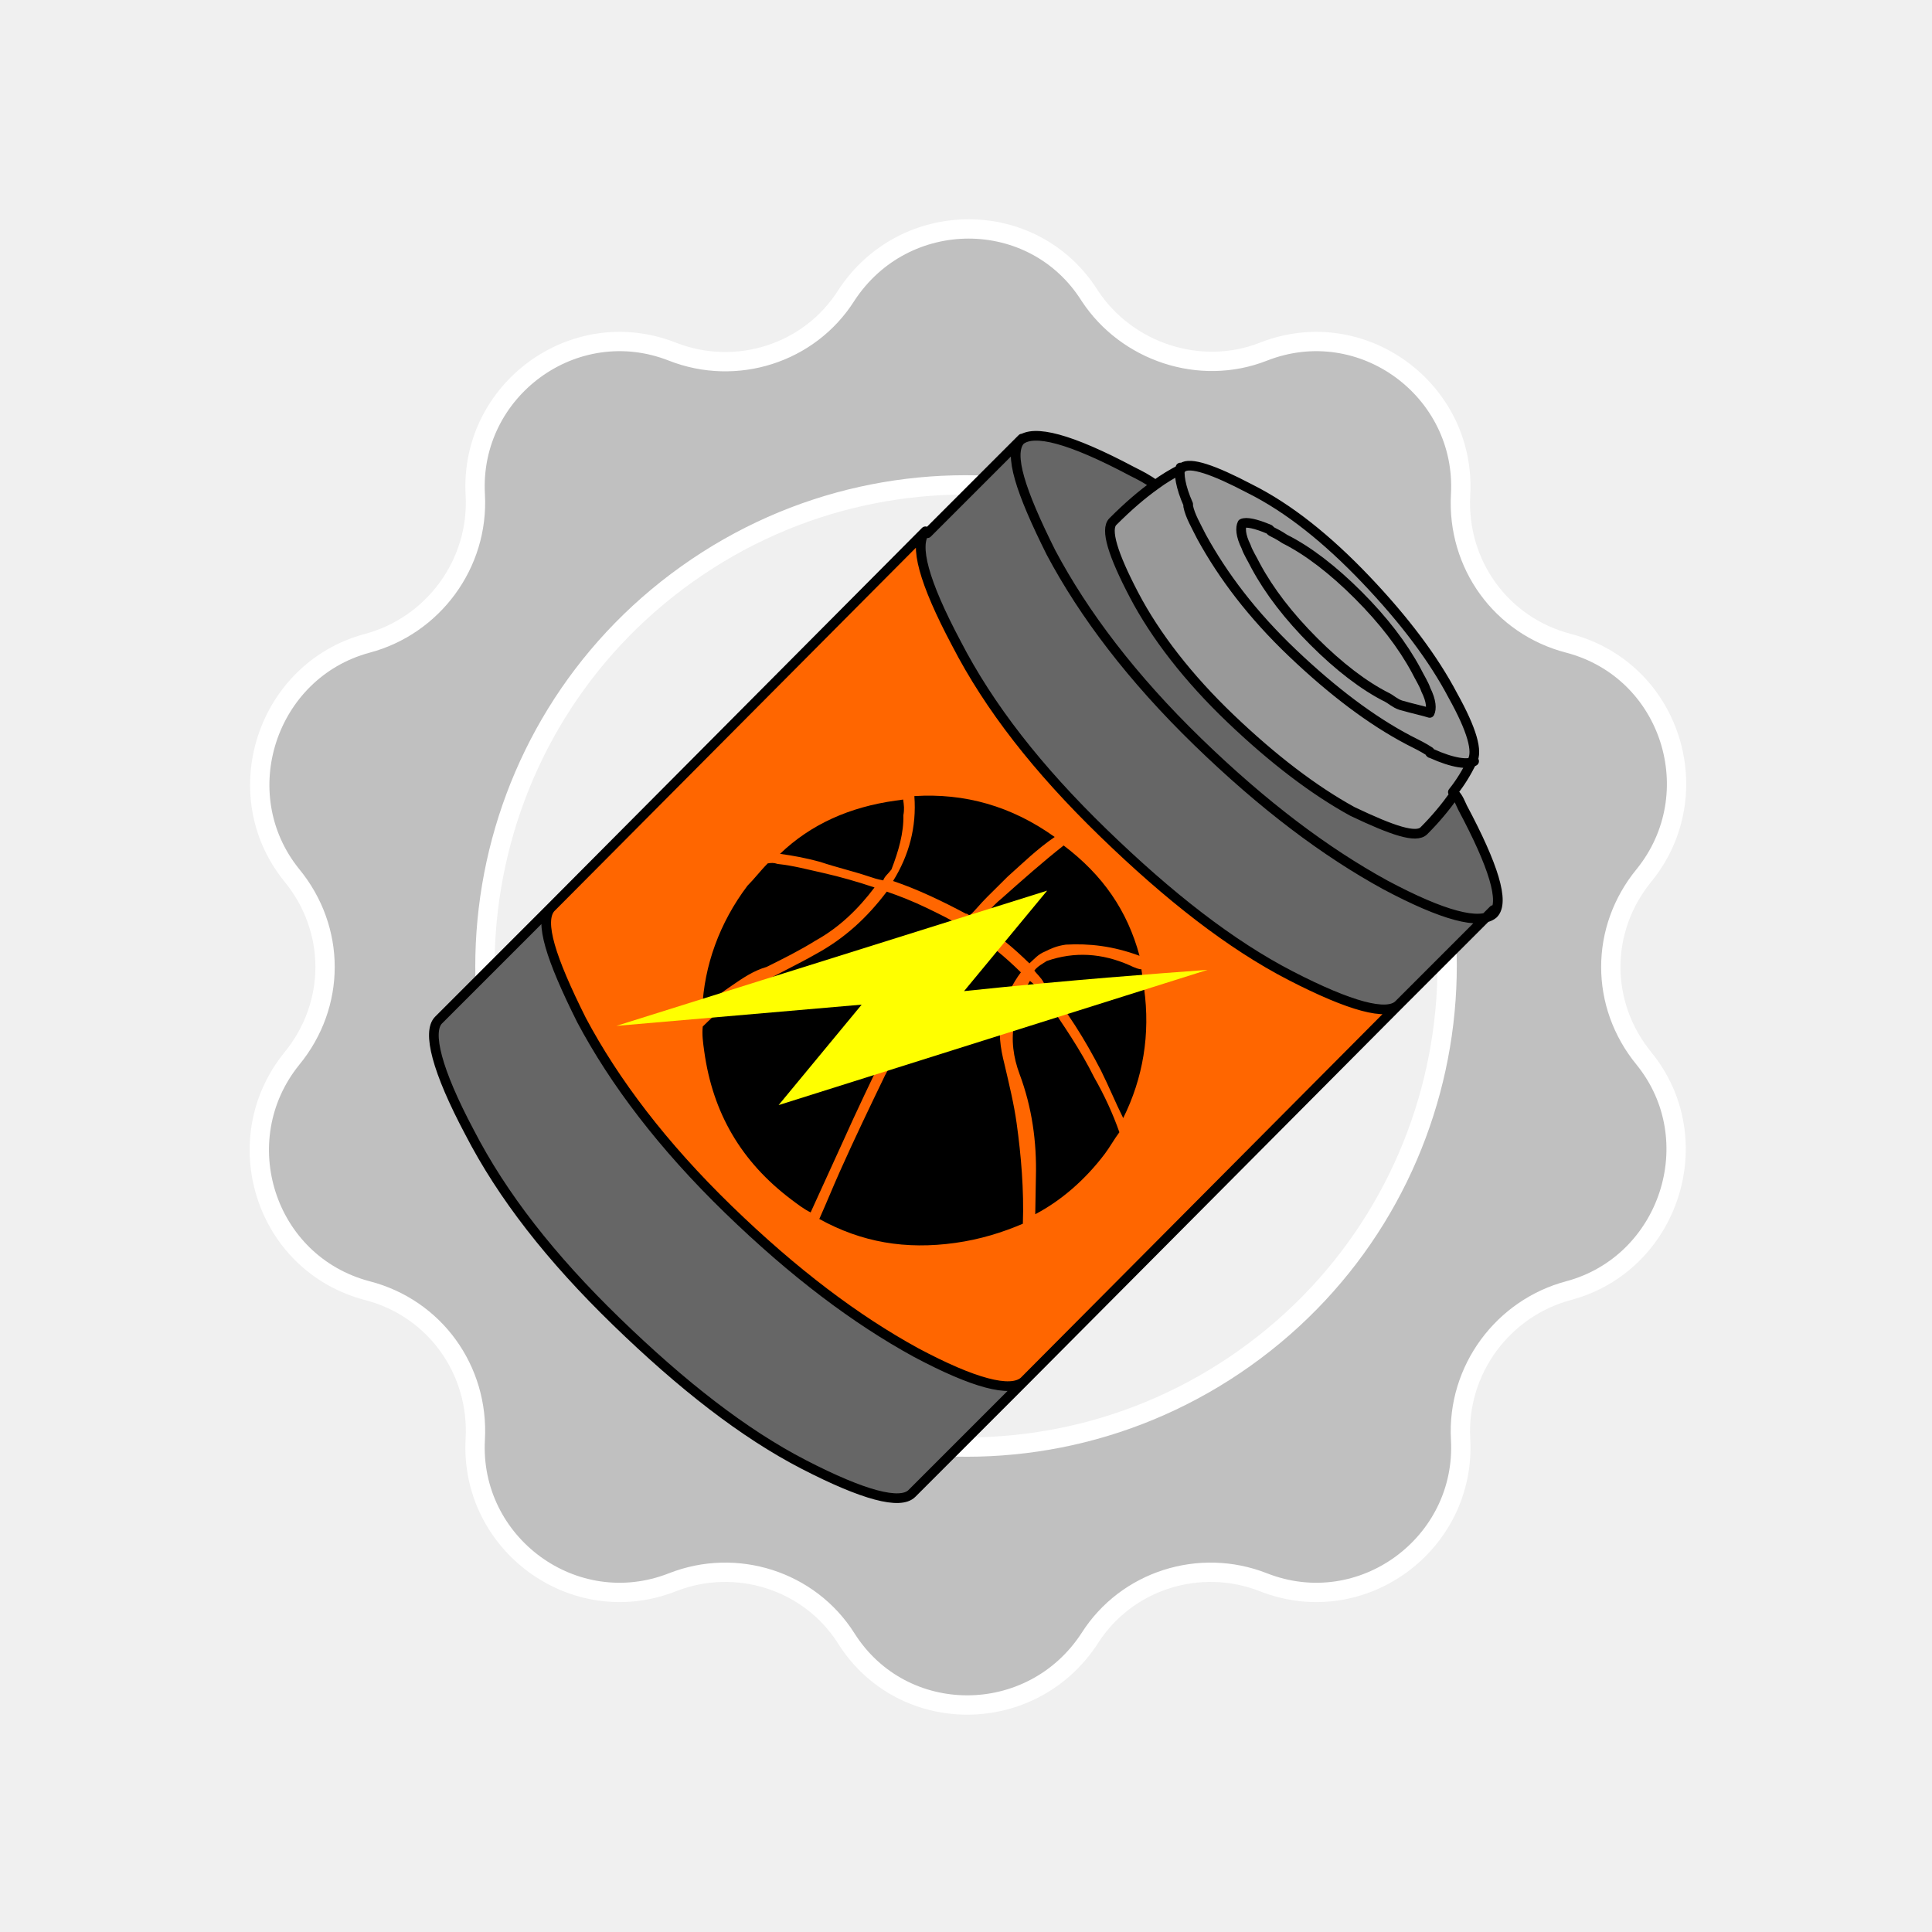
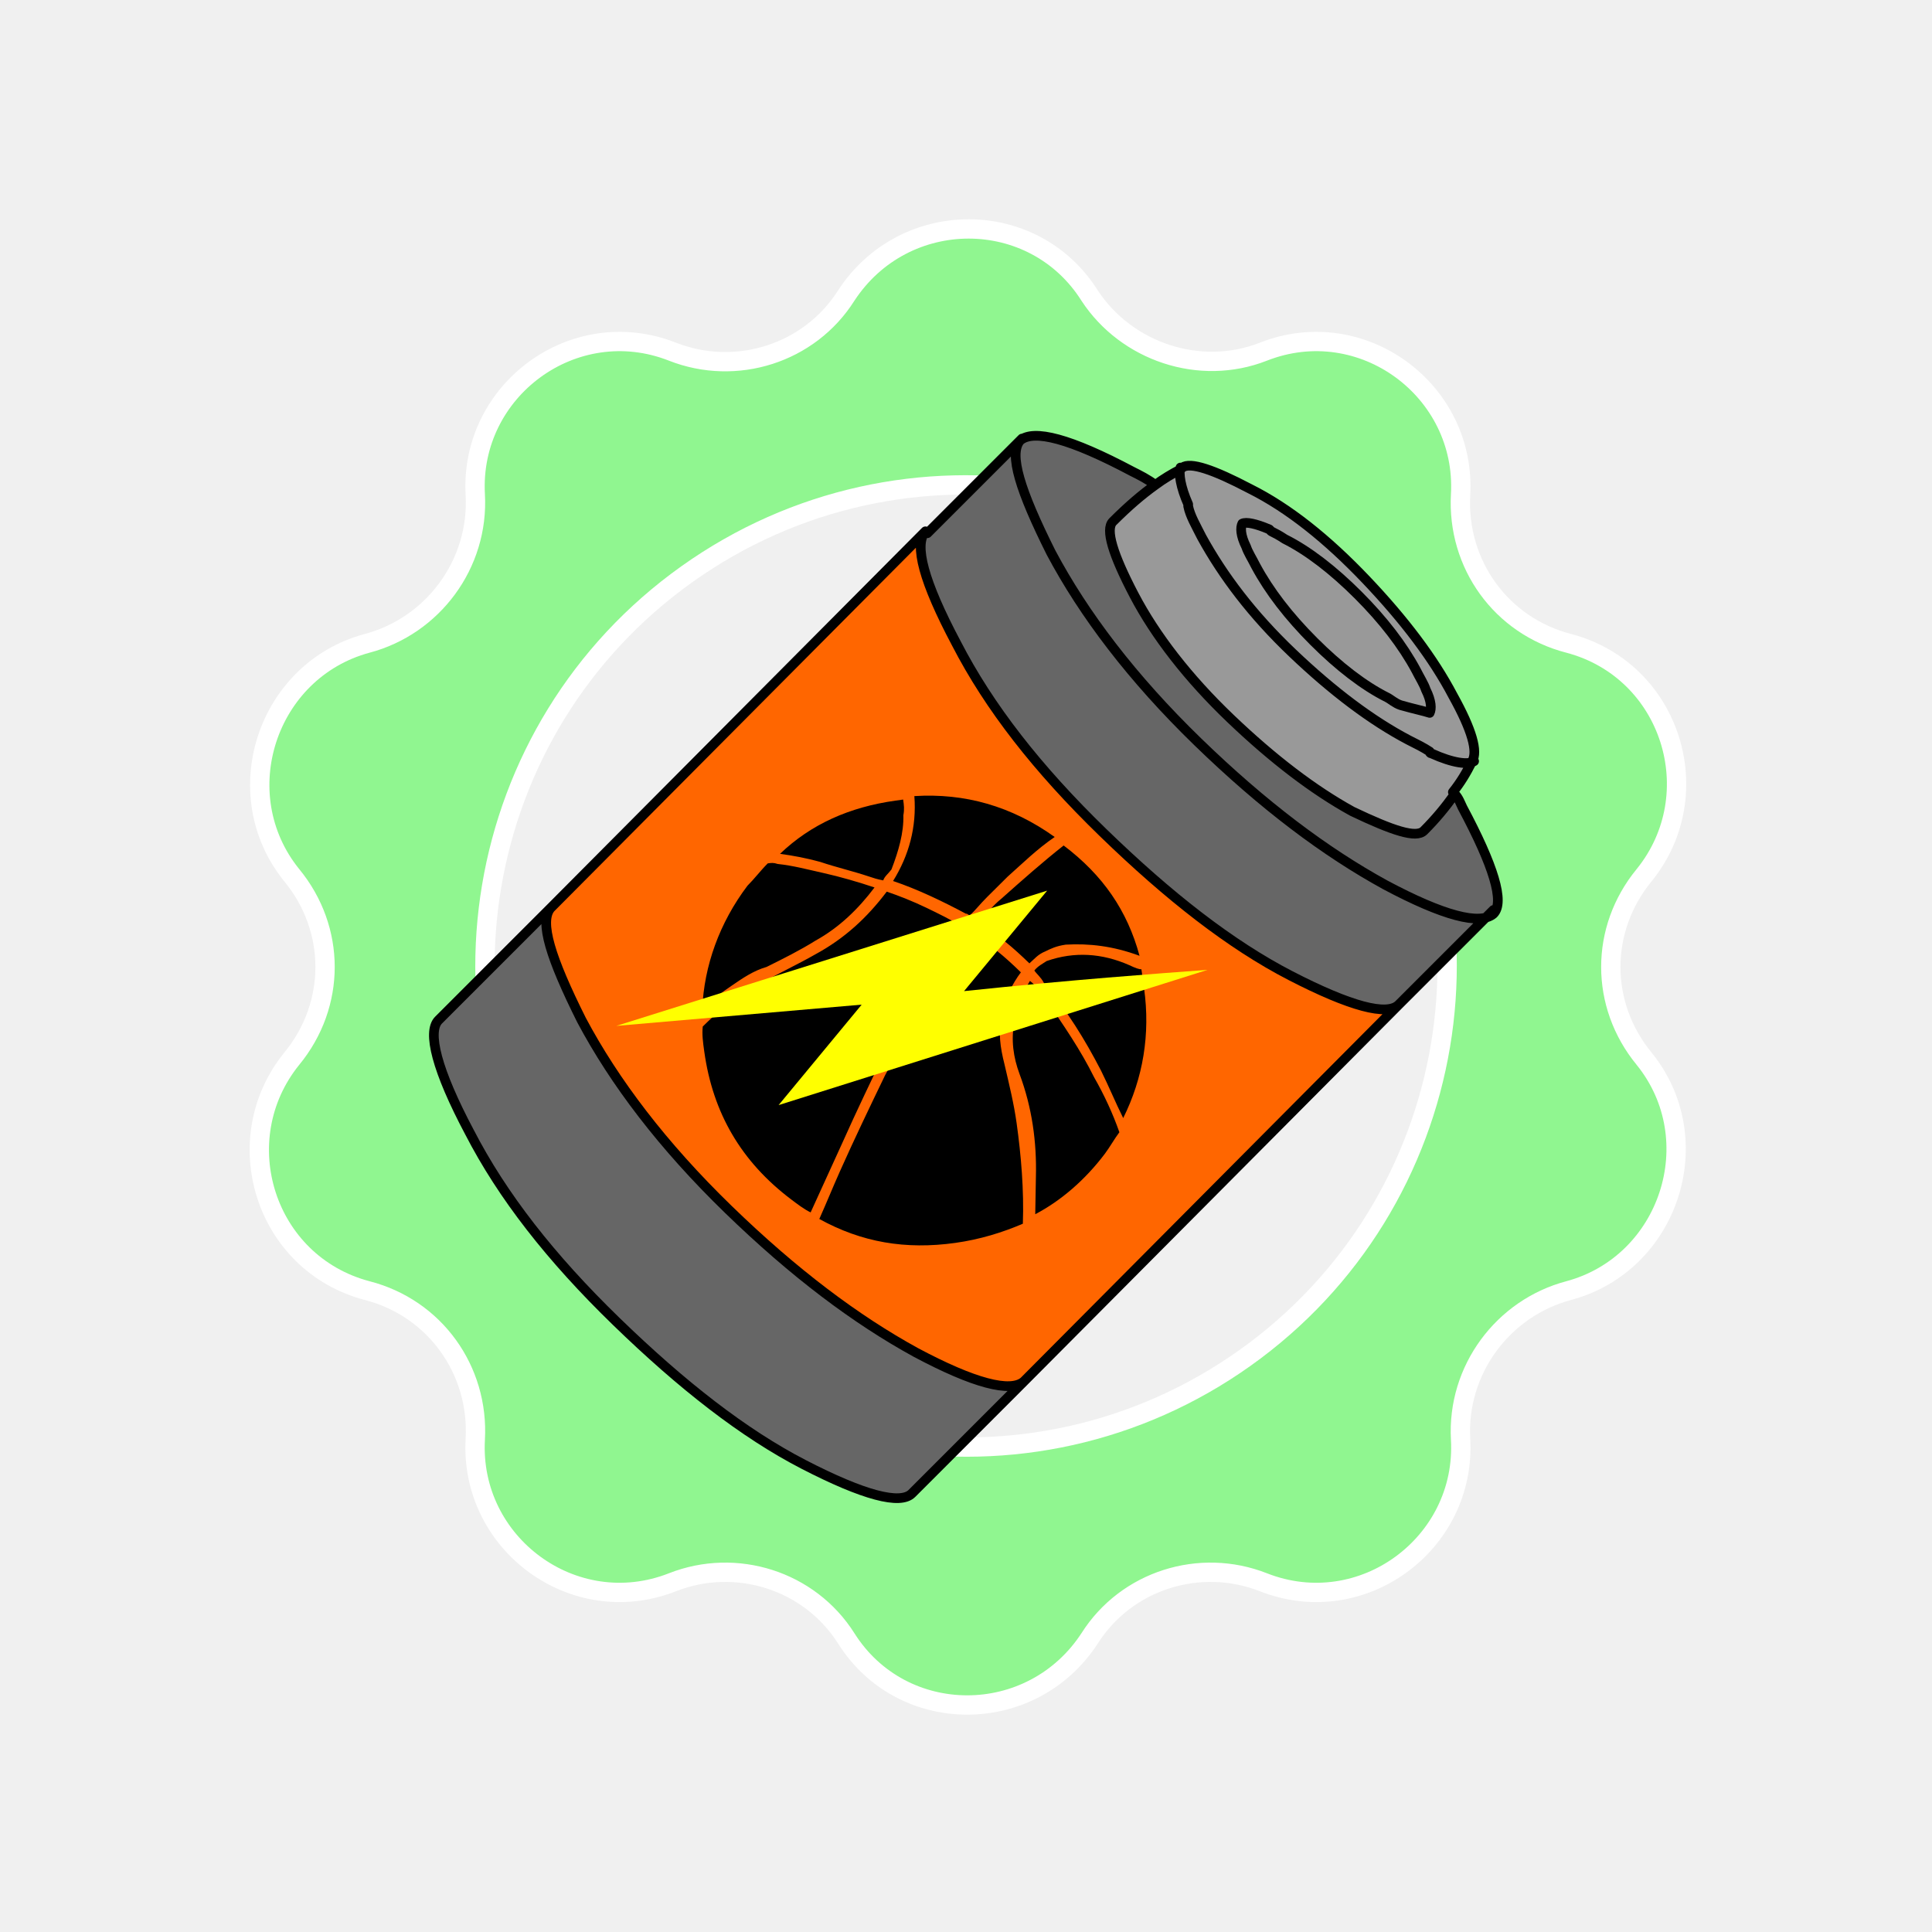
<svg xmlns="http://www.w3.org/2000/svg" width="100" height="100" viewBox="0 0 100 100">
-   <style>.st0{opacity:0.2;} .st1{fill:none;stroke:#FFFFFF;stroke-miterlimit:10;} .st2{fill:#666666;} .st3{fill:#FF6600;} .st4{fill:#999999;} .st5{fill:none;stroke:#000000;stroke-width:0.5;stroke-linecap:round;stroke-linejoin:round;} .st6{fill:#FFFF00;}</style>
+   <style>.st0{opacity:0.4;fill:#00FF00;} .st1{fill:none;stroke:#FFFFFF;stroke-miterlimit:10;} .st2{fill:#666666;} .st3{fill:#FF6600;} .st4{fill:#999999;} .st5{fill:none;stroke:#000000;stroke-width:0.5;stroke-linecap:round;stroke-linejoin:round;} .st6{fill:#FFFF00;}</style>
  <path class="st0" d="M75.3 74.7c-.2-3.6 2.2-6.7 5.6-7.6 5.3-1.4 7.4-7.7 4-12-2.2-2.8-2.2-6.7.1-9.5 3.5-4.2 1.5-10.6-3.8-12-3.4-.9-5.7-4.2-5.5-7.7.3-5.4-5-9.4-10.1-7.5-3.3 1.2-7.1 0-9-3-2.9-4.6-9.6-4.7-12.6-.1-2 3-5.7 4.2-9 2.8-5.1-2-10.5 1.9-10.3 7.3.2 3.6-2.2 6.7-5.6 7.6-5.3 1.4-7.4 7.7-4 12 2.2 2.8 2.2 6.7-.1 9.5-3.5 4.2-1.5 10.6 3.8 12 3.4.9 5.7 4.2 5.5 7.7-.3 5.4 5 9.4 10.1 7.5 3.3-1.2 7.1 0 9 3 2.9 4.6 9.6 4.7 12.6.1 2-3 5.7-4.2 9-2.8 5.1 2 10.6-1.9 10.3-7.3zM29.7 64.5c-8-11.2-5.4-26.8 5.8-34.8 11.2-8 26.8-5.4 34.8 5.8 8 11.2 5.4 26.8-5.8 34.8-11.3 8-26.8 5.4-34.8-5.8z" />
  <path class="st1" d="M65.4 18.2c5.1-2 10.5 2 10.2 7.4-.2 3.6 2.1 6.8 5.6 7.7 5.3 1.4 7.3 7.8 3.9 12-2.3 2.8-2.3 6.7 0 9.5 3.4 4.2 1.3 10.6-3.9 12-3.4.9-5.8 4.1-5.6 7.7.3 5.4-5.1 9.4-10.2 7.4-3.3-1.3-7.1-.1-9 2.9-3 4.6-9.7 4.6-12.6 0-1.9-3-5.7-4.2-9-2.9-5.1 2-10.5-2-10.2-7.4.2-3.6-2.1-6.8-5.6-7.7-5.3-1.4-7.3-7.8-3.9-12 2.3-2.8 2.3-6.7 0-9.5-3.4-4.2-1.3-10.6 3.9-12 3.4-.9 5.8-4.1 5.6-7.7-.3-5.4 5.1-9.4 10.2-7.4 3.3 1.3 7.1.1 9-2.9 3-4.6 9.7-4.6 12.6 0 1.9 2.9 5.7 4.2 9 2.9z" />
  <ellipse transform="rotate(-35.462 50 49.996)" class="st1" cx="50" cy="50" rx="24.9" ry="24.9" />
  <g>
    <g id="Layer2_0_FILL_1_">
      <path class="st2" d="M28.5 47l-5.8 5.8c-.6.6-.1 2.6 1.6 5.8 1.7 3.2 4.2 6.5 7.6 9.8 3.4 3.3 6.6 5.7 9.7 7.4 3.1 1.6 5 2.1 5.6 1.5l5.8-5.8c-.7.6-2.5.1-5.6-1.5-3.1-1.6-6.3-4.1-9.7-7.4-3.4-3.3-5.9-6.5-7.6-9.8-1.6-3.2-2.2-5.1-1.6-5.8m26-18.5c-1.7-3.2-2.2-5.1-1.6-5.8L48 27.6c-.6.6 0 2.6 1.6 5.8 1.7 3.2 4.2 6.5 7.6 9.8s6.6 5.7 9.7 7.4c3.1 1.6 4.9 2.1 5.6 1.5l4.9-4.9c-.7.6-2.5.1-5.6-1.5-3.1-1.6-6.3-4.1-9.7-7.4-3.4-3.3-5.9-6.6-7.6-9.8m5.3-3.4c-.4-.3-.8-.5-1.2-.7-3.2-1.7-5.1-2.2-5.8-1.6-.6.7 0 2.6 1.6 5.8 1.7 3.2 4.2 6.5 7.6 9.8 3.4 3.3 6.6 5.7 9.7 7.4 3 1.6 4.9 2.1 5.6 1.5.6-.6 0-2.5-1.6-5.5-.1-.2-.2-.5-.4-.7-.5.7-1 1.3-1.6 1.9-.4.4-1.6 0-3.7-1-2-1.1-4.1-2.7-6.3-4.8-2.2-2.1-3.9-4.3-5-6.4-1.1-2.1-1.5-3.4-1.1-3.8.8-.8 1.5-1.4 2.2-1.9z" />
      <path class="st3" d="M66.9 50.5c-3.1-1.6-6.3-4.1-9.7-7.4s-5.9-6.5-7.6-9.8c-1.7-3.2-2.2-5.1-1.6-5.8L28.5 47c-.6.7 0 2.6 1.6 5.8 1.7 3.2 4.2 6.5 7.6 9.8 3.4 3.3 6.6 5.7 9.7 7.4 3 1.6 4.9 2.1 5.6 1.5L72.4 52c-.6.6-2.5.1-5.5-1.5z" />
      <path class="st4" d="M61.2 24.3c-.2.3 0 .9.4 1.9v.1c.2.5.4 1 .7 1.6 1 2 2.6 4 4.7 6s4.1 3.5 6 4.5c.4.2.8.4 1.1.6.1 0 .1 0 .1.1 1.1.5 1.9.6 2.2.4.3-.5-.1-1.6-1-3.4-1-1.9-2.5-3.9-4.5-6s-4-3.7-6-4.7c-2.1-1.1-3.2-1.4-3.7-1.1m6.7 8.8c-1.3-1.3-2.3-2.6-3-3.9-.2-.4-.4-.7-.5-1-.3-.6-.3-1-.2-1.2.2-.1.7 0 1.4.3l.1.1c.2.1.4.2.7.4 1.2.6 2.5 1.6 3.8 2.9 1.3 1.3 2.3 2.6 3 3.9.2.4.4.7.5 1 .3.6.3 1 .2 1.2-.2.1-.7 0-1.4-.2l-.1-.1c-.2-.1-.4-.2-.7-.4-1.2-.7-2.5-1.7-3.8-3m-3-3.9c.7 1.3 1.7 2.6 3 3.9 1.3 1.3 2.6 2.3 3.8 2.9.3.1.5.3.7.4l.1.1c.7.3 1.2.4 1.4.2.1-.2 0-.6-.2-1.2-.1-.3-.3-.6-.5-1-.7-1.3-1.7-2.6-3-3.9-1.3-1.3-2.6-2.3-3.8-2.9-.3-.1-.5-.3-.7-.4l-.1-.1c-.7-.3-1.2-.4-1.4-.3-.1.2 0 .6.2 1.2.1.4.3.7.5 1.1m-5.1-4.1c-.8.5-1.5 1.1-2.1 1.8-.4.4 0 1.7 1.1 3.8 1.1 2.1 2.8 4.3 5 6.4 2.2 2.1 4.3 3.7 6.3 4.8 2 1.1 3.2 1.4 3.7 1 .6-.6 1.1-1.2 1.6-1.9.3-.5.7-1 1-1.6-.3.2-1.1.1-2.2-.4 0 0-.1 0-.1-.1-.3-.2-.7-.4-1.1-.6-1.9-1-3.9-2.5-6-4.5s-3.6-4-4.7-6c-.3-.6-.6-1.1-.7-1.6v-.1c-.4-.9-.5-1.6-.4-1.9-.5.3-.9.6-1.4.9z" />
    </g>
    <path id="Layer2_0_1_STROKES_2_" class="st5" d="M59.8 25.1c-.4-.3-.8-.5-1.2-.7-3.2-1.7-5.1-2.2-5.8-1.6-.6.7 0 2.6 1.6 5.8 1.7 3.2 4.2 6.5 7.6 9.8 3.4 3.3 6.6 5.7 9.7 7.4 3 1.6 4.9 2.1 5.6 1.5.6-.6 0-2.5-1.6-5.5-.1-.2-.2-.5-.4-.7-.5.7-1 1.3-1.6 1.9-.4.4-1.6 0-3.7-1-2-1.1-4.1-2.7-6.3-4.8-2.2-2.1-3.9-4.3-5-6.4-1.1-2.1-1.5-3.4-1.1-3.8.8-.8 1.5-1.4 2.2-1.9.4-.3.9-.6 1.3-.8l.1-.1c.4-.3 1.6.1 3.5 1.1 2 1 4 2.6 6 4.7s3.5 4.1 4.5 6c1 1.8 1.3 2.9 1 3.4-.3.6-.6 1.1-1 1.6m1.1-1.6c-.3.2-1.1.1-2.2-.4 0 0-.1 0-.1-.1-.3-.2-.7-.4-1.1-.6-1.9-1-3.9-2.5-6-4.5s-3.6-4-4.7-6c-.3-.6-.6-1.1-.7-1.6v-.1c-.4-.9-.5-1.6-.4-1.9M72.4 52c-.6.6-2.5.1-5.6-1.5-3.1-1.6-6.3-4.1-9.7-7.4s-5.9-6.5-7.6-9.8c-1.7-3.2-2.2-5.1-1.6-5.8L28.5 47c-.6.7 0 2.6 1.6 5.8 1.7 3.2 4.2 6.5 7.6 9.8 3.4 3.3 6.6 5.7 9.7 7.4 3 1.6 4.9 2.1 5.6 1.5L72.4 52l4.9-4.9M53 71.5l-5.8 5.8c-.6.6-2.5.1-5.6-1.5-3.1-1.6-6.3-4.1-9.7-7.4-3.4-3.3-5.9-6.5-7.6-9.8-1.7-3.2-2.2-5.2-1.6-5.8l5.8-5.8M48 27.6l4.9-4.9" />
    <path id="Layer2_0_2_STROKES_2_" class="st5" d="M72.5 36.5c-.3-.1-.5-.3-.7-.4-1.2-.6-2.5-1.6-3.8-2.9-1.3-1.3-2.3-2.6-3-3.9-.2-.4-.4-.7-.5-1-.3-.6-.3-1-.2-1.2.2-.1.7 0 1.4.3l.1.1c.2.1.4.2.7.4 1.2.6 2.5 1.6 3.8 2.9 1.3 1.3 2.3 2.6 3 3.9.2.4.4.7.5 1 .3.6.3 1 .2 1.2-.3-.1-.8-.2-1.5-.4z" />
    <g>
      <path d="M45.265 45.935c-.848-.286-1.794-.557-2.628-.744-.834-.185-1.568-.386-2.388-.473-.213-.07-.312-.057-.51-.03-.355.353-.696.804-1.05 1.156-1.45 1.92-2.248 4.15-2.34 6.385.44-.465.993-.845 1.545-1.225.553-.38 1.106-.76 1.785-.956.85-.422 1.7-.843 2.536-1.364 1.218-.675 2.197-1.62 3.05-2.748m8.89 5.826c-.253-.367-.507-.736-.845-.99-.412.662-.626 1.298-.812 2.13-.173.934-.048 1.825.274 2.69.645 1.726.894 3.51.846 5.333-.016.608-.018 1.315-.034 1.923 1.317-.688 2.58-1.773 3.602-3.128.255-.338.497-.776.753-1.115-.338-.962-.773-1.91-1.308-2.846-.702-1.417-1.59-2.706-2.476-3.996m4.29-1.81c-1.397-.612-2.825-.716-4.27-.21-.184.126-.467.266-.637.492.125.184.35.355.492.638 1.21 1.446 2.126 2.934 2.955 4.534.422.85.73 1.615 1.152 2.465 1.024-2.063 1.413-4.338 1.08-6.715-.04-.297-.082-.594-.138-.99-.1.013-.31-.058-.635-.215m-7.357-3.516l1.064-1.057c.808-.72 1.517-1.424 2.44-2.057-2.245-1.605-4.66-2.278-7.264-2.116.123 1.598-.278 3.068-1.102 4.395 1.27.427 2.57 1.053 3.77 1.693.1-.013.113.086.212.072.27-.24.525-.578.88-.93m.72.1c-.453.367-.794.818-1.135 1.27.99.568 1.793 1.264 2.61 2.058.27-.24.44-.465.822-.62.284-.14.567-.28 1.062-.35 1.2-.066 2.43.065 3.816.578-.63-2.334-1.896-4.177-3.928-5.71-1.092.86-2.17 1.817-3.247 2.775m-2.268 1.832c.086-.113.17-.226.355-.353-.663-.412-1.313-.725-1.962-1.038s-1.4-.613-2.034-.827c-1.022 1.353-2.185 2.425-3.686 3.24-.935.534-1.884.97-2.82 1.504-.282.14-.467.268-.75.408-.836.52-1.56 1.126-2.268 1.83-.044.41.01.807.08 1.303.443 3.17 1.906 5.69 4.502 7.65.338.256.677.512 1.002.668l1.623-3.558c.77-1.723 1.552-3.347 2.335-4.97.242-.44.398-.763.64-1.2.98-1.652 1.976-3.205 2.984-4.658m3.303 1.962c-.817-.796-1.62-1.49-2.61-2.06-.695.804-1.277 1.693-1.76 2.568-.897 1.54-1.78 3.176-2.66 4.814-.784 1.624-1.566 3.248-2.336 4.97-.385.862-.684 1.61-1.07 2.472 2.19 1.21 4.465 1.598 7.04 1.238 1.287-.18 2.448-.543 3.496-.993.062-1.726-.088-3.522-.323-5.206-.138-.99-.376-1.967-.627-3.042-.223-.878-.334-1.67-.148-2.504.173-.933.57-1.695.997-2.26m-6.083-8.136c.057-.31.03-.51-.012-.806-.1.014-.297.04-.396.055-2.377.333-4.374 1.218-5.977 2.754.72.1 1.343.217 2.078.417.848.286 1.68.473 2.53.758.21.072.423.143.734.2.07-.21.254-.338.425-.564.37-.96.642-1.907.617-2.812z" id="b_ball_0_Layer0_0_FILL_1_" />
    </g>
    <g>
      <path class="st6" d="M44.6 52l-4.3 5.2 22.2-7c-2.7.2-6.9.5-12.6 1.1l4.3-5.2-22.3 7L44.6 52z" id="Layer0_0_FILL_1_" />
    </g>
  </g>
</svg>
